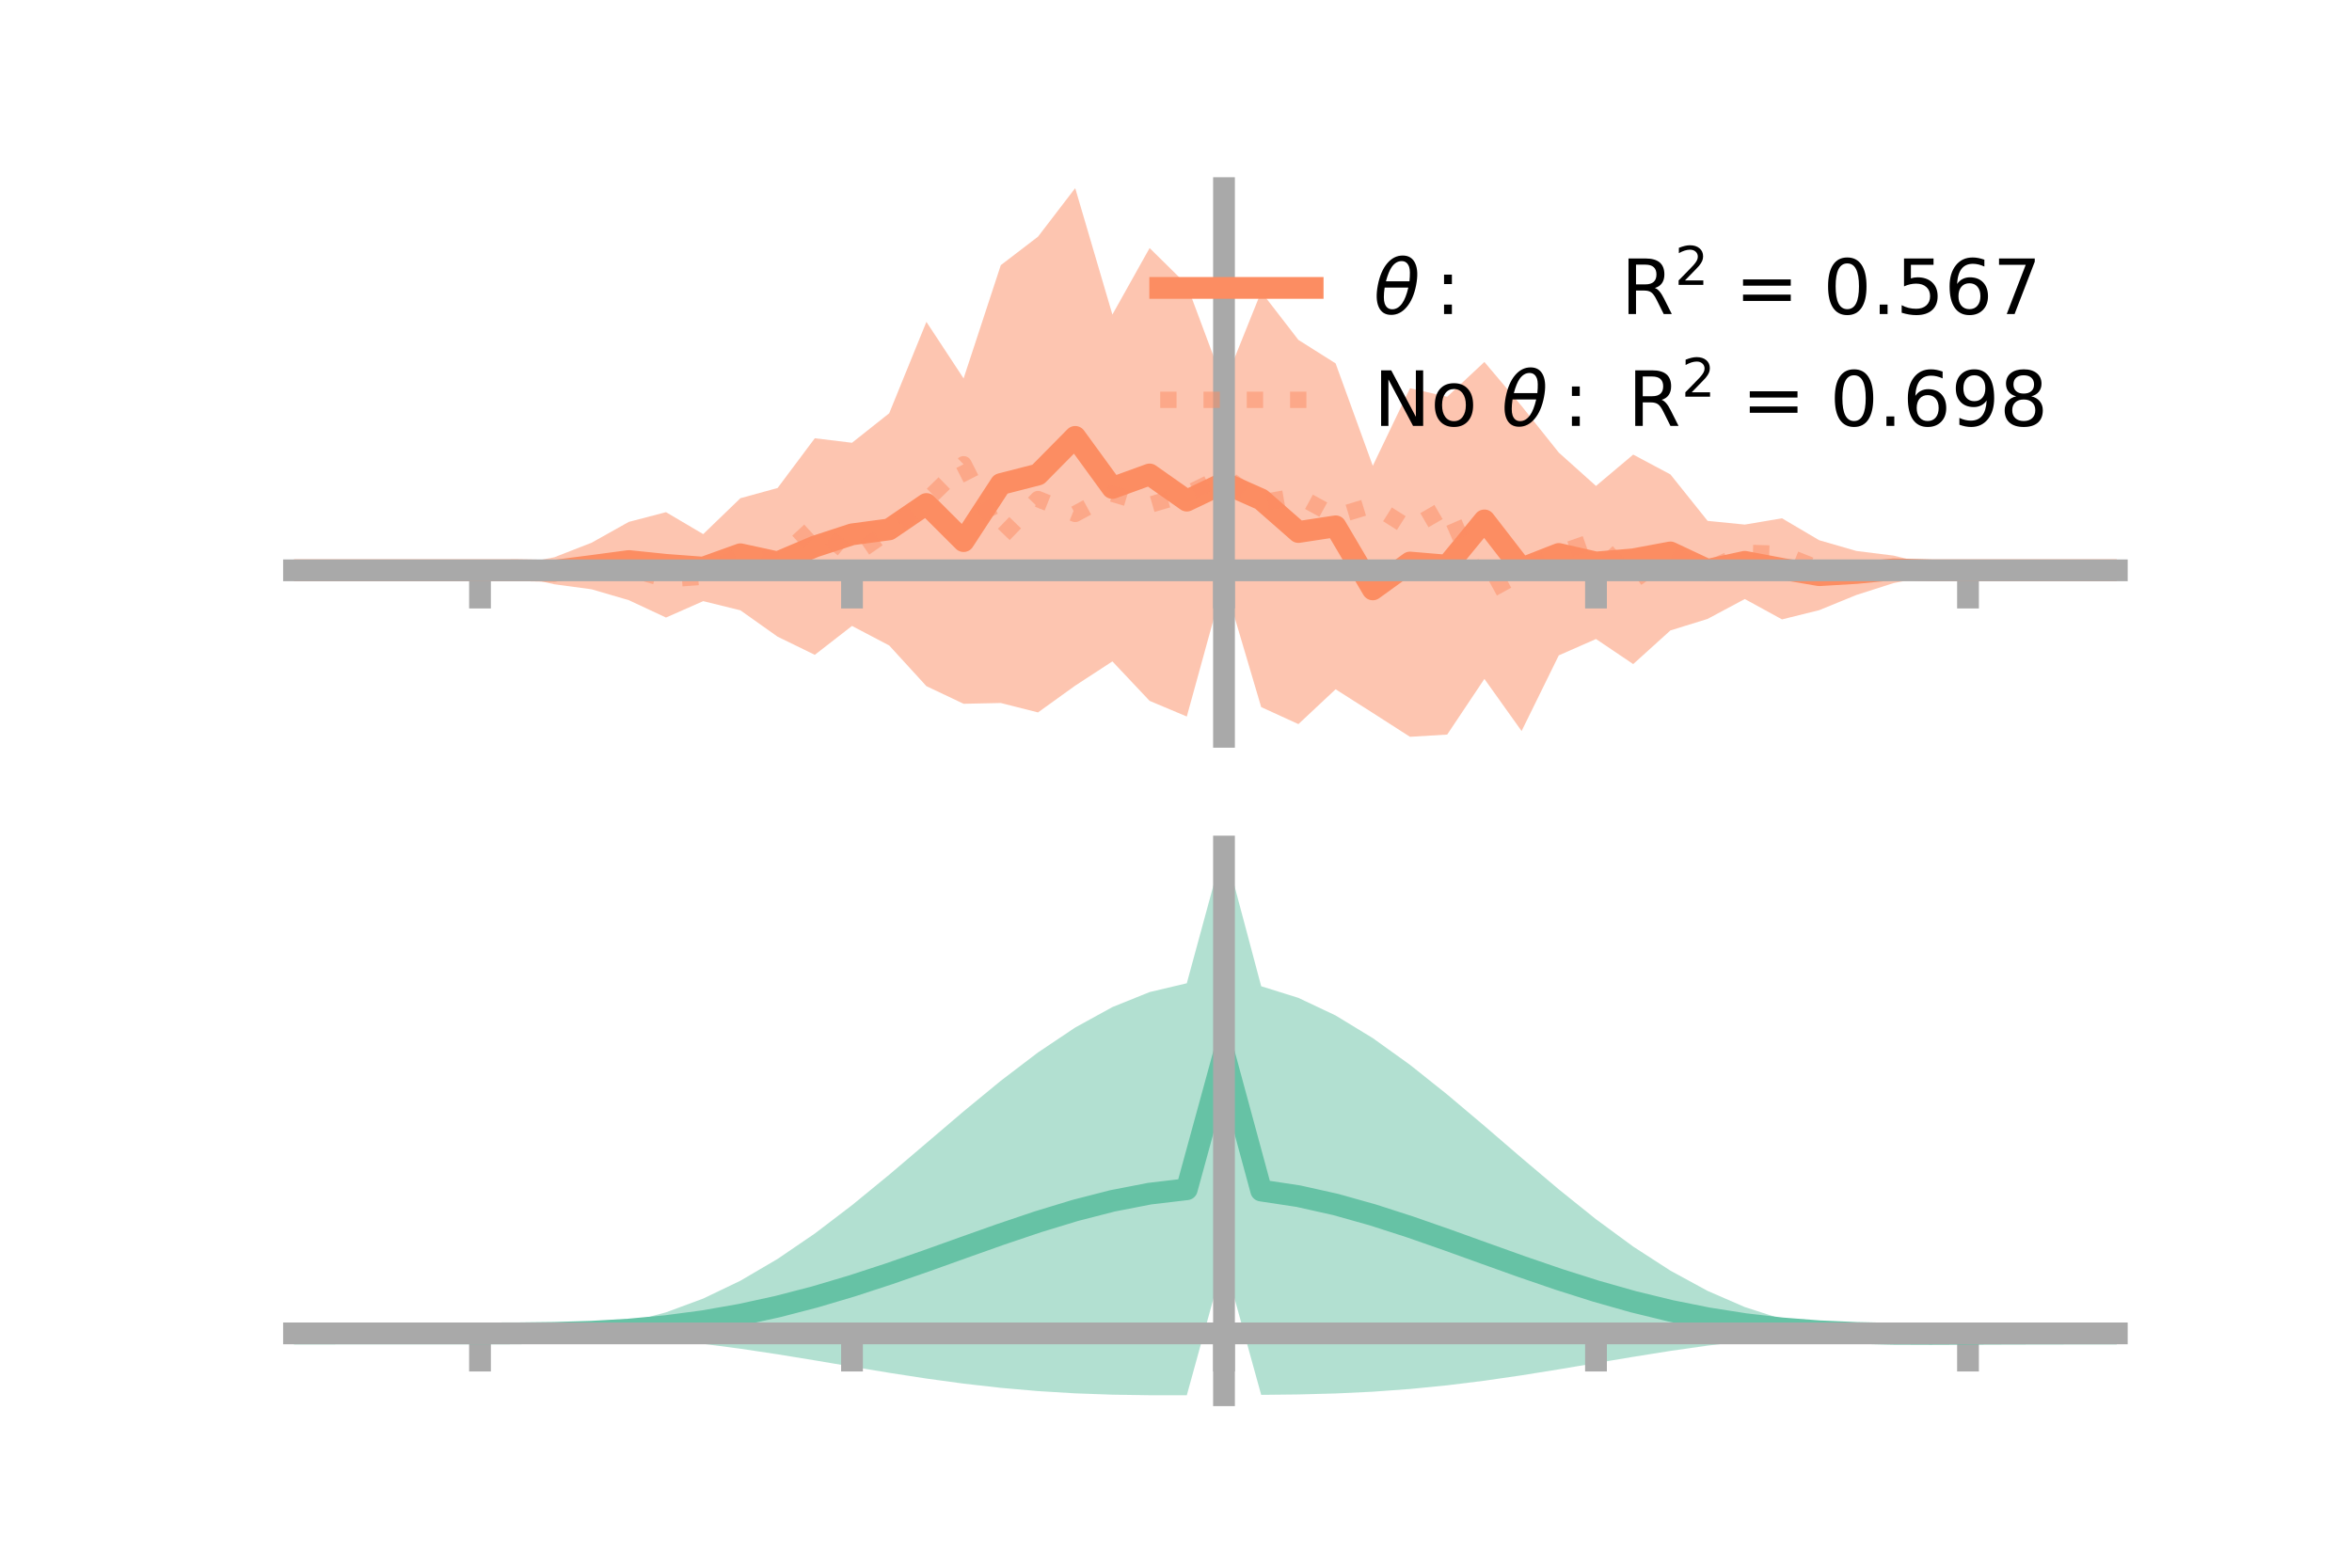
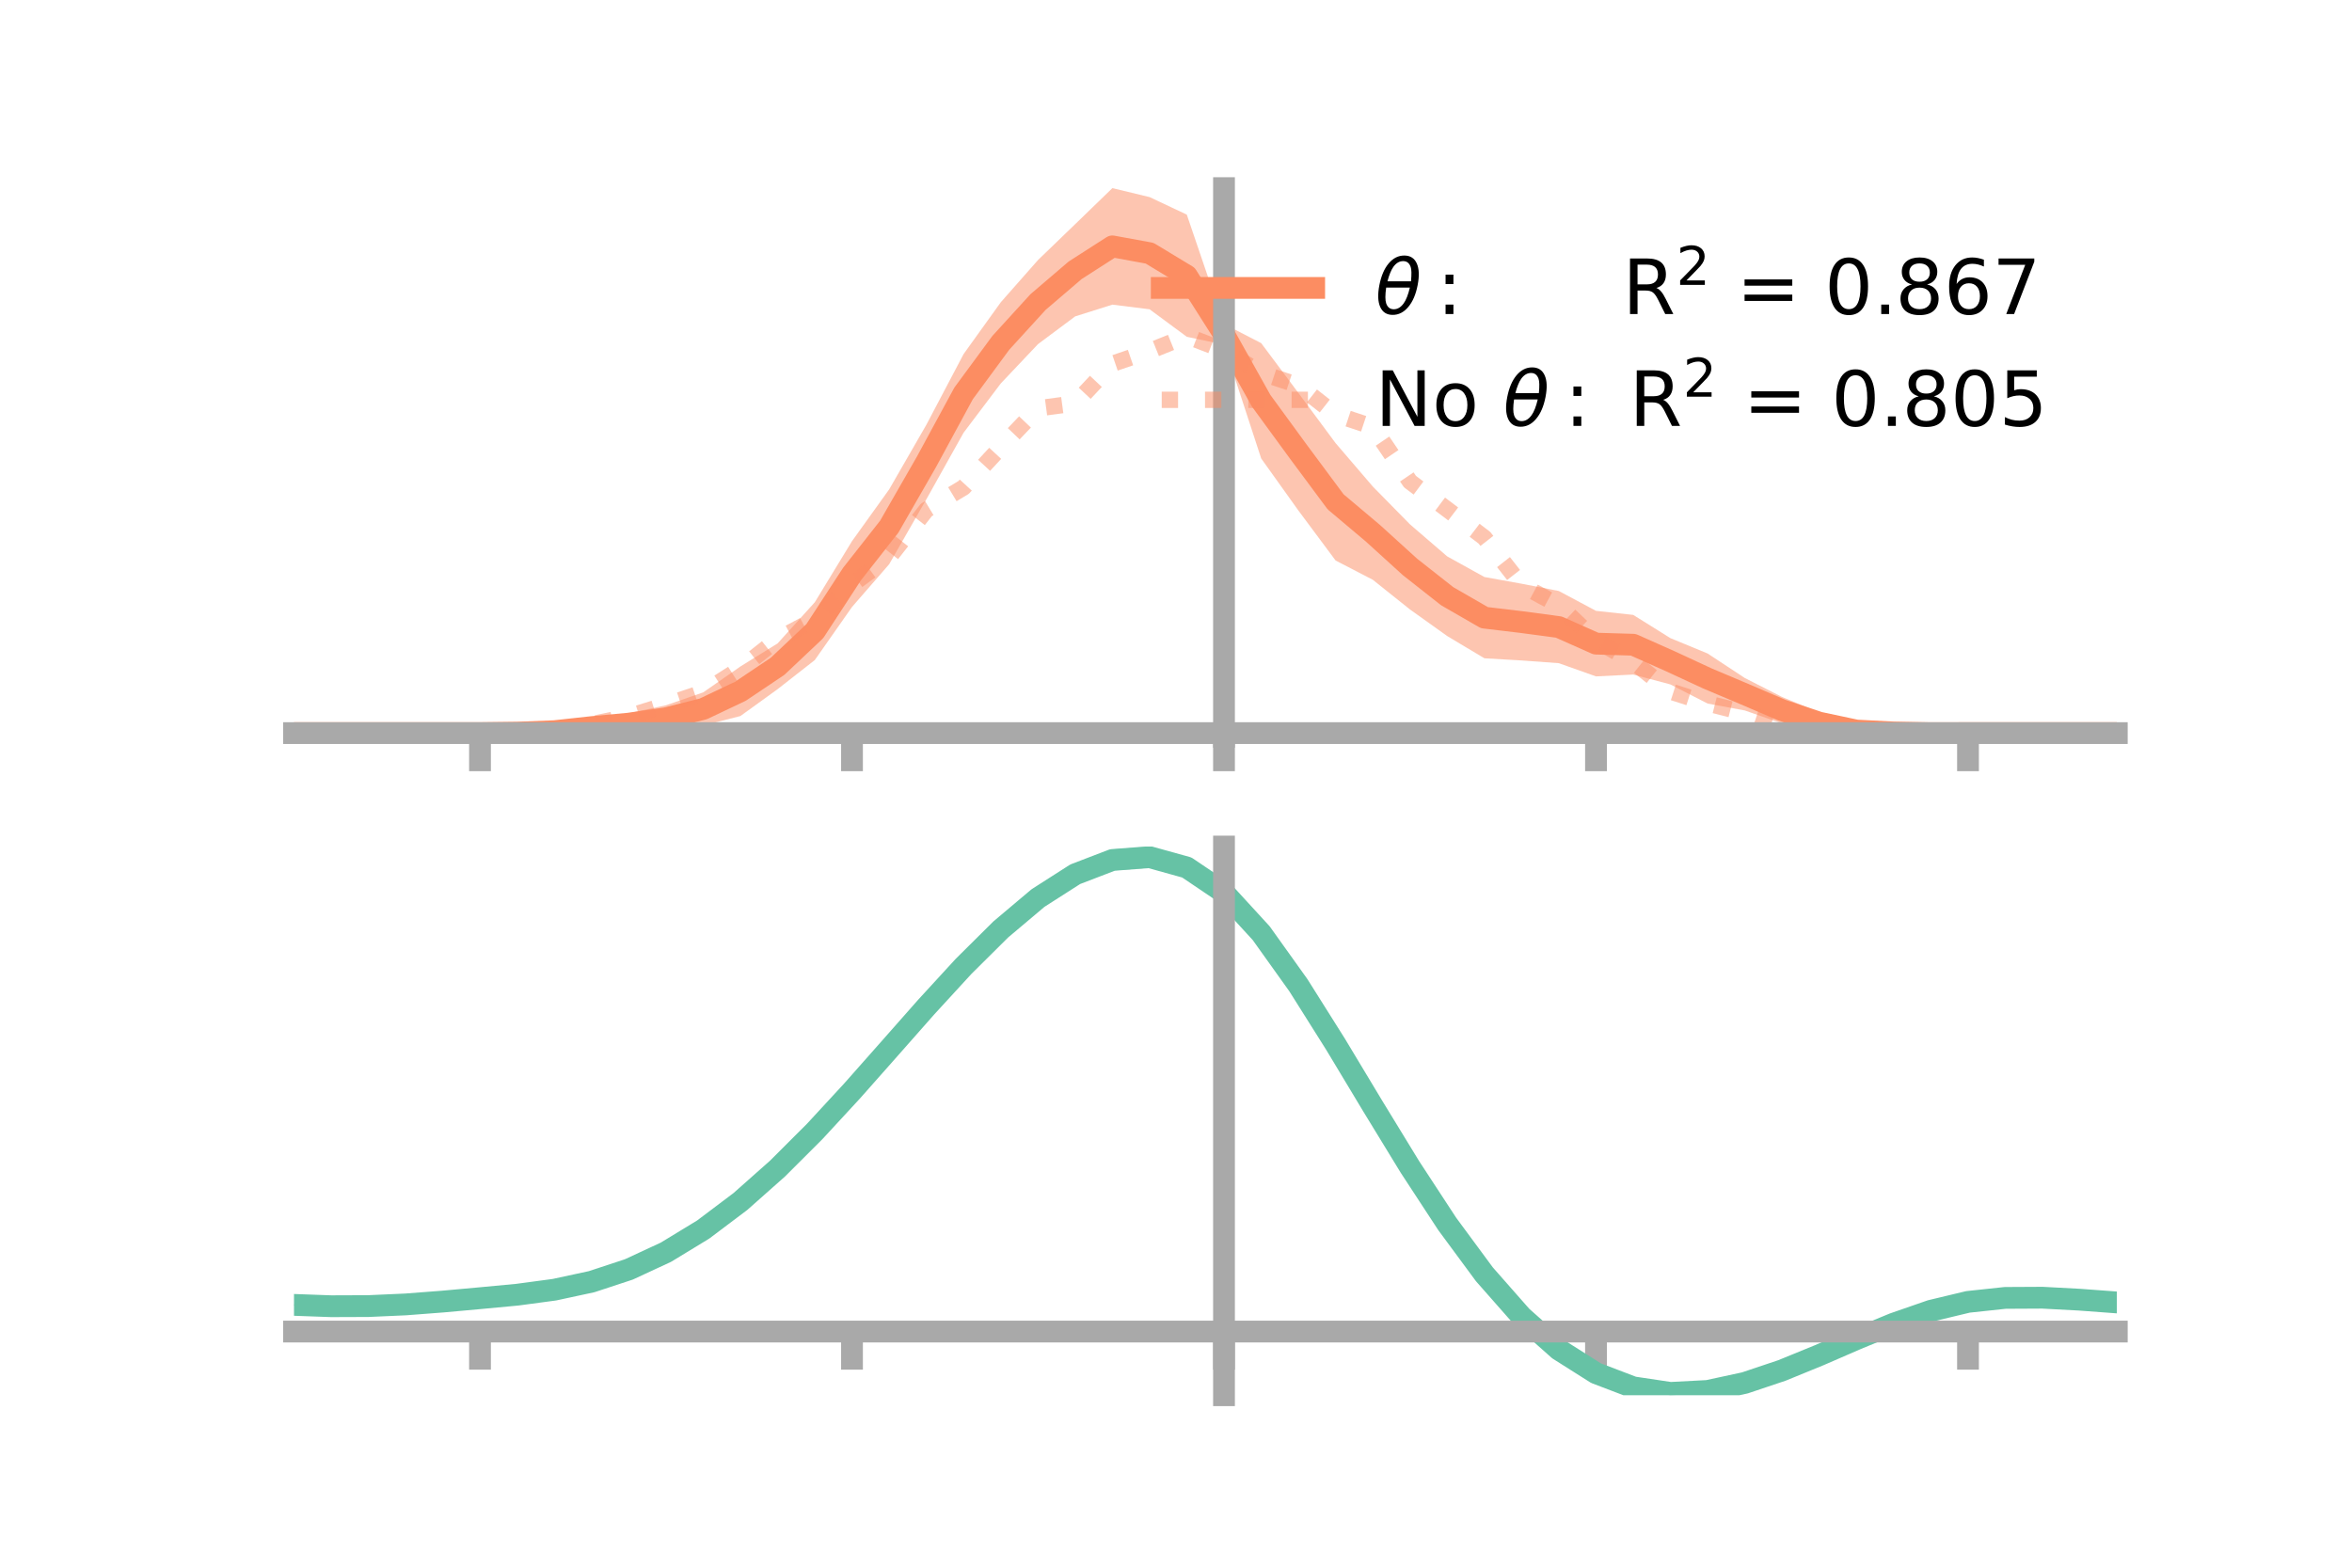
<svg xmlns="http://www.w3.org/2000/svg" xmlns:xlink="http://www.w3.org/1999/xlink" height="144pt" version="1.1" viewBox="0 0 216 144" width="216pt">
  <defs>
    <style type="text/css">*{stroke-linecap:butt;stroke-linejoin:round;}</style>
  </defs>
  <g id="figure_1">
    <g id="patch_1">
      <path d="M 0 144  L 216 144  L 216 0  L 0 0  z " style="fill:none;" />
    </g>
    <g id="axes_1">
      <g id="patch_2">
        <path d="M 27 67.68  L 194.4 67.68  L 194.4 17.28  L 27 17.28  z " style="fill:none;" />
      </g>
      <g id="PolyCollection_1">
-         <path clip-path="url(#p9294a58019)" d="M 27 52.387  L 27 52.387  L 30.416 52.387  L 33.833 52.387  L 37.249 52.387  L 40.665 52.387  L 44.082 52.387  L 47.498 51.864  L 50.914 51.185  L 54.331 49.851  L 57.747 47.938  L 61.163 47.045  L 64.58 49.062  L 67.996 45.763  L 71.412 44.824  L 74.829 40.256  L 78.245 40.67  L 81.661 37.962  L 85.078 29.565  L 88.494 34.76  L 91.91 24.356  L 95.327 21.739  L 98.743 17.28  L 102.159 28.894  L 105.576 22.784  L 108.992 26.151  L 112.408 35.299  L 115.824 26.797  L 119.241 31.223  L 122.657 33.378  L 126.073 42.788  L 129.49 35.661  L 132.906 36.445  L 136.322 33.246  L 139.739 37.294  L 143.155 41.572  L 146.571 44.636  L 149.988 41.757  L 153.404 43.575  L 156.82 47.844  L 160.237 48.185  L 163.653 47.608  L 167.069 49.622  L 170.486 50.609  L 173.902 51.035  L 177.318 51.864  L 180.735 52.387  L 184.151 52.387  L 187.567 52.387  L 190.984 52.387  L 194.4 52.387  L 194.4 52.387  L 194.4 52.387  L 190.984 52.387  L 187.567 52.387  L 184.151 52.387  L 180.735 52.387  L 177.318 52.9  L 173.902 53.559  L 170.486 54.651  L 167.069 56.047  L 163.653 56.894  L 160.237 55.024  L 156.82 56.85  L 153.404 57.909  L 149.988 61  L 146.571 58.697  L 143.155 60.198  L 139.739 67.149  L 136.322 62.36  L 132.906 67.473  L 129.49 67.68  L 126.073 65.487  L 122.657 63.314  L 119.241 66.513  L 115.824 64.95  L 112.408 53.41  L 108.992 65.817  L 105.576 64.377  L 102.159 60.752  L 98.743 62.98  L 95.327 65.44  L 91.91 64.574  L 88.494 64.645  L 85.078 63.026  L 81.661 59.29  L 78.245 57.495  L 74.829 60.15  L 71.412 58.482  L 67.996 56.06  L 64.58 55.218  L 61.163 56.725  L 57.747 55.129  L 54.331 54.13  L 50.914 53.67  L 47.498 52.898  L 44.082 52.387  L 40.665 52.387  L 37.249 52.387  L 33.833 52.387  L 30.416 52.387  L 27 52.387  z " style="fill:#fc8d62;fill-opacity:0.5;" />
+         <path clip-path="url(#p8566ef9c09)" d="M 27 67.339  L 27 67.339  L 30.416 67.339  L 33.833 67.339  L 37.249 67.339  L 40.665 67.339  L 44.082 67.338  L 47.498 67.183  L 50.914 66.886  L 54.331 66.213  L 57.747 65.519  L 61.163 64.782  L 64.58 63.598  L 67.996 61.22  L 71.412 59.101  L 74.829 55.319  L 78.245 49.708  L 81.661 44.948  L 85.078 39.01  L 88.494 32.522  L 91.91 27.763  L 95.327 23.885  L 98.743 20.588  L 102.159 17.28  L 105.576 18.105  L 108.992 19.714  L 112.408 29.758  L 115.824 31.52  L 119.241 36.095  L 122.657 40.703  L 126.073 44.689  L 129.49 48.167  L 132.906 51.107  L 136.322 53.001  L 139.739 53.618  L 143.155 54.285  L 146.571 56.11  L 149.988 56.481  L 153.404 58.616  L 156.82 60.026  L 160.237 62.278  L 163.653 64.019  L 167.069 65.437  L 170.486 66.528  L 173.902 67.003  L 177.318 67.234  L 180.735 67.338  L 184.151 67.339  L 187.567 67.339  L 190.984 67.339  L 194.4 67.339  L 194.4 67.339  L 194.4 67.339  L 190.984 67.339  L 187.567 67.339  L 184.151 67.339  L 180.735 67.339  L 177.318 67.458  L 173.902 67.556  L 170.486 67.68  L 167.069 67.317  L 163.653 66.452  L 160.237 65.26  L 156.82 64.626  L 153.404 62.869  L 149.988 61.961  L 146.571 62.13  L 143.155 60.916  L 139.739 60.666  L 136.322 60.467  L 132.906 58.424  L 129.49 55.984  L 126.073 53.255  L 122.657 51.485  L 119.241 46.894  L 115.824 42.114  L 112.408 31.661  L 108.992 30.935  L 105.576 28.41  L 102.159 27.983  L 98.743 29.06  L 95.327 31.609  L 91.91 35.22  L 88.494 39.745  L 85.078 45.856  L 81.661 51.823  L 78.245 55.755  L 74.829 60.628  L 71.412 63.303  L 67.996 65.773  L 64.58 66.639  L 61.163 67.177  L 57.747 67.421  L 54.331 67.366  L 50.914 67.439  L 47.498 67.408  L 44.082 67.339  L 40.665 67.339  L 37.249 67.339  L 33.833 67.339  L 30.416 67.339  L 27 67.339  z " style="fill:#fc8d62;fill-opacity:0.5;" />
      </g>
      <g id="matplotlib.axis_1">
        <g id="xtick_1">
          <g id="line2d_1">
            <defs>
-               <path d="M 0 0  L 0 3.5  " id="mb2f42f8eb9" style="stroke:#a9a9a9;stroke-width:2;" />
+               <path d="M 0 0  L 0 3.5  " id="m497a58e1ee" style="stroke:#a9a9a9;stroke-width:2;" />
            </defs>
            <g>
-               <use style="fill:#a9a9a9;stroke:#a9a9a9;stroke-width:2;" x="44.082" xlink:href="#mb2f42f8eb9" y="52.387" />
+               <use style="fill:#a9a9a9;stroke:#a9a9a9;stroke-width:2;" x="44.082" xlink:href="#m497a58e1ee" y="67.339" />
            </g>
          </g>
        </g>
        <g id="xtick_2">
          <g id="line2d_2">
            <g>
-               <use style="fill:#a9a9a9;stroke:#a9a9a9;stroke-width:2;" x="78.245" xlink:href="#mb2f42f8eb9" y="52.387" />
+               <use style="fill:#a9a9a9;stroke:#a9a9a9;stroke-width:2;" x="78.245" xlink:href="#m497a58e1ee" y="67.339" />
            </g>
          </g>
        </g>
        <g id="xtick_3">
          <g id="line2d_3">
            <g>
-               <use style="fill:#a9a9a9;stroke:#a9a9a9;stroke-width:2;" x="112.408" xlink:href="#mb2f42f8eb9" y="52.387" />
+               <use style="fill:#a9a9a9;stroke:#a9a9a9;stroke-width:2;" x="112.408" xlink:href="#m497a58e1ee" y="67.339" />
            </g>
          </g>
        </g>
        <g id="xtick_4">
          <g id="line2d_4">
            <g>
-               <use style="fill:#a9a9a9;stroke:#a9a9a9;stroke-width:2;" x="146.571" xlink:href="#mb2f42f8eb9" y="52.387" />
+               <use style="fill:#a9a9a9;stroke:#a9a9a9;stroke-width:2;" x="146.571" xlink:href="#m497a58e1ee" y="67.339" />
            </g>
          </g>
        </g>
        <g id="xtick_5">
          <g id="line2d_5">
            <g>
-               <use style="fill:#a9a9a9;stroke:#a9a9a9;stroke-width:2;" x="180.735" xlink:href="#mb2f42f8eb9" y="52.387" />
+               <use style="fill:#a9a9a9;stroke:#a9a9a9;stroke-width:2;" x="180.735" xlink:href="#m497a58e1ee" y="67.339" />
            </g>
          </g>
        </g>
      </g>
      <g id="matplotlib.axis_2" />
      <g id="line2d_6">
-         <path clip-path="url(#p9294a58019)" d="M 27 52.387  L 30.416 52.387  L 33.833 52.387  L 37.249 52.387  L 40.665 52.387  L 44.082 52.387  L 47.498 52.381  L 50.914 52.428  L 54.331 51.99  L 57.747 51.534  L 61.163 51.885  L 64.58 52.14  L 67.996 50.912  L 71.412 51.653  L 74.829 50.203  L 78.245 49.083  L 81.661 48.626  L 85.078 46.296  L 88.494 49.703  L 91.91 44.465  L 95.327 43.589  L 98.743 40.13  L 102.159 44.823  L 105.576 43.581  L 108.992 45.984  L 112.408 44.355  L 115.824 45.873  L 119.241 48.868  L 122.657 48.346  L 126.073 54.138  L 129.49 51.671  L 132.906 51.959  L 136.322 47.803  L 139.739 52.221  L 143.155 50.885  L 146.571 51.667  L 149.988 51.379  L 153.404 50.742  L 156.82 52.347  L 160.237 51.605  L 163.653 52.251  L 167.069 52.834  L 170.486 52.63  L 173.902 52.297  L 177.318 52.382  L 180.735 52.387  L 184.151 52.387  L 187.567 52.387  L 190.984 52.387  L 194.4 52.387  " style="fill:none;stroke:#fc8d62;stroke-linecap:square;stroke-width:2;" />
+         <path clip-path="url(#p8566ef9c09)" d="M 27 67.339  L 30.416 67.339  L 33.833 67.339  L 37.249 67.339  L 40.665 67.339  L 44.082 67.338  L 47.498 67.296  L 50.914 67.163  L 54.331 66.789  L 57.747 66.47  L 61.163 65.98  L 64.58 65.119  L 67.996 63.496  L 71.412 61.202  L 74.829 57.974  L 78.245 52.732  L 81.661 48.385  L 85.078 42.433  L 88.494 36.134  L 91.91 31.492  L 95.327 27.747  L 98.743 24.824  L 102.159 22.631  L 105.576 23.258  L 108.992 25.325  L 112.408 30.71  L 115.824 36.817  L 119.241 41.494  L 122.657 46.094  L 126.073 48.972  L 129.49 52.076  L 132.906 54.766  L 136.322 56.734  L 139.739 57.142  L 143.155 57.6  L 146.571 59.12  L 149.988 59.221  L 153.404 60.743  L 156.82 62.326  L 160.237 63.769  L 163.653 65.235  L 167.069 66.377  L 170.486 67.104  L 173.902 67.279  L 177.318 67.346  L 180.735 67.339  L 184.151 67.339  L 187.567 67.339  L 190.984 67.339  L 194.4 67.339  " style="fill:none;stroke:#fc8d62;stroke-linecap:square;stroke-width:2;" />
      </g>
      <g id="line2d_7">
-         <path clip-path="url(#p9294a58019)" d="M 27 52.387  L 30.416 52.387  L 33.833 52.387  L 37.249 52.387  L 40.665 52.387  L 44.082 52.387  L 47.498 52.416  L 50.914 52.482  L 54.331 52.374  L 57.747 52.226  L 61.163 53.216  L 64.58 52.972  L 67.996 50.917  L 71.412 51.463  L 74.829 48.311  L 78.245 51.118  L 81.661 48.762  L 85.078 45.975  L 88.494 42.644  L 91.91 49.374  L 95.327 45.842  L 98.743 47.205  L 102.159 45.352  L 105.576 46.376  L 108.992 45.377  L 112.408 43.699  L 115.824 46.162  L 119.241 45.564  L 122.657 47.427  L 126.073 46.393  L 129.49 48.552  L 132.906 46.571  L 136.322 54.473  L 139.739 52.611  L 143.155 50.812  L 146.571 49.613  L 149.988 53.323  L 153.404 50.97  L 156.82 52.302  L 160.237 50.769  L 163.653 50.879  L 167.069 52.247  L 170.486 52.275  L 173.902 52.272  L 177.318 52.354  L 180.735 52.387  L 184.151 52.387  L 187.567 52.387  L 190.984 52.387  L 194.4 52.387  " style="fill:none;stroke:#fc8d62;stroke-dasharray:1.5,2.475;stroke-dashoffset:0;stroke-opacity:0.5;stroke-width:1.5;" />
+         <path clip-path="url(#p8566ef9c09)" d="M 27 67.339  L 30.416 67.339  L 33.833 67.339  L 37.249 67.339  L 40.665 67.339  L 44.082 67.338  L 47.498 67.285  L 50.914 67.094  L 54.331 66.532  L 57.747 65.805  L 61.163 64.742  L 64.58 63.6  L 67.996 61.418  L 71.412 58.716  L 74.829 56.902  L 78.245 53.679  L 81.661 51.181  L 85.078 46.834  L 88.494 44.775  L 91.91 41.084  L 95.327 37.508  L 98.743 37.054  L 102.159 33.415  L 105.576 32.245  L 108.992 30.867  L 112.408 32.189  L 115.824 34.265  L 119.241 35.392  L 122.657 38.072  L 126.073 39.205  L 129.49 44.241  L 132.906 46.791  L 136.322 49.392  L 139.739 53.756  L 143.155 55.598  L 146.571 58.832  L 149.988 60.782  L 153.404 63.514  L 156.82 64.612  L 160.237 65.476  L 163.653 66.626  L 167.069 67.136  L 170.486 67.404  L 173.902 67.356  L 177.318 67.363  L 180.735 67.339  L 184.151 67.339  L 187.567 67.339  L 190.984 67.339  L 194.4 67.339  " style="fill:none;stroke:#fc8d62;stroke-dasharray:1.5,2.475;stroke-dashoffset:0;stroke-opacity:0.5;stroke-width:1.5;" />
      </g>
      <g id="patch_3">
        <path d="M 112.408 67.68  L 112.408 17.28  " style="fill:none;stroke:#a9a9a9;stroke-linecap:square;stroke-linejoin:miter;stroke-width:2;" />
      </g>
      <g id="patch_4">
        <path d="M 194.4 67.68  L 194.4 17.28  " style="fill:none;" />
      </g>
      <g id="patch_5">
-         <path d="M 27 52.387  L 194.4 52.387  " style="fill:none;stroke:#a9a9a9;stroke-linecap:square;stroke-linejoin:miter;stroke-width:2;" />
+         <path d="M 27 67.339  L 194.4 67.339  " style="fill:none;stroke:#a9a9a9;stroke-linecap:square;stroke-linejoin:miter;stroke-width:2;" />
      </g>
      <g id="patch_6">
        <path d="M 27 17.28  L 194.4 17.28  " style="fill:none;" />
      </g>
      <g id="legend_1">
        <g id="line2d_8">
-           <path d="M 106.55 26.449  L 120.55 26.449  " style="fill:none;stroke:#fc8d62;stroke-linecap:square;stroke-width:2;" />
+           <path d="M 106.69 26.449  L 120.69 26.449  " style="fill:none;stroke:#fc8d62;stroke-linecap:square;stroke-width:2;" />
        </g>
        <g id="line2d_9" />
        <g id="text_1">
-           <g transform="translate(126.15 28.89891)scale(0.07 -0.07)">
+           <g transform="translate(126.29 28.89891)scale(0.07 -0.07)">
            <defs>
              <path d="M 45.516 34.672  L 14.453 34.672  Q 12.359 20.062 14.5 13.875  Q 17.188 6.25 24.469 6.25  Q 31.781 6.25 37.359 13.922  Q 42.234 20.656 45.516 34.672  z M 47.016 42.969  Q 48.344 56.844 46.625 61.719  Q 43.953 69.438 36.766 69.438  Q 29.297 69.438 23.828 61.812  Q 19.531 55.672 16.156 42.969  z M 38.188 76.766  Q 49.906 76.766 54.594 66.406  Q 59.281 56.109 55.719 37.844  Q 52.203 19.625 43.453 9.281  Q 34.766 -1.125 23.047 -1.125  Q 11.281 -1.125 6.641 9.281  Q 2 19.625 5.516 37.844  Q 9.078 56.109 17.719 66.406  Q 26.422 76.766 38.188 76.766  z " id="DejaVuSans-Oblique-952" />
              <path d="M 11.719 12.406  L 22.016 12.406  L 22.016 0  L 11.719 0  z M 11.719 51.703  L 22.016 51.703  L 22.016 39.312  L 11.719 39.312  z " id="DejaVuSans-58" />
              <path id="DejaVuSans-32" />
              <path d="M 44.391 34.188  Q 47.562 33.109 50.562 29.594  Q 53.562 26.078 56.594 19.922  L 66.609 0  L 56 0  L 46.688 18.703  Q 43.062 26.031 39.672 28.422  Q 36.281 30.812 30.422 30.812  L 19.672 30.812  L 19.672 0  L 9.812 0  L 9.812 72.906  L 32.078 72.906  Q 44.578 72.906 50.734 67.672  Q 56.891 62.453 56.891 51.906  Q 56.891 45.016 53.688 40.469  Q 50.484 35.938 44.391 34.188  z M 19.672 64.797  L 19.672 38.922  L 32.078 38.922  Q 39.203 38.922 42.844 42.219  Q 46.484 45.516 46.484 51.906  Q 46.484 58.297 42.844 61.547  Q 39.203 64.797 32.078 64.797  z " id="DejaVuSans-82" />
              <path d="M 19.188 8.297  L 53.609 8.297  L 53.609 0  L 7.328 0  L 7.328 8.297  Q 12.938 14.109 22.625 23.891  Q 32.328 33.688 34.812 36.531  Q 39.547 41.844 41.422 45.531  Q 43.312 49.219 43.312 52.781  Q 43.312 58.594 39.234 62.25  Q 35.156 65.922 28.609 65.922  Q 23.969 65.922 18.812 64.312  Q 13.672 62.703 7.812 59.422  L 7.812 69.391  Q 13.766 71.781 18.938 73  Q 24.125 74.219 28.422 74.219  Q 39.75 74.219 46.484 68.547  Q 53.219 62.891 53.219 53.422  Q 53.219 48.922 51.531 44.891  Q 49.859 40.875 45.406 35.406  Q 44.188 33.984 37.641 27.219  Q 31.109 20.453 19.188 8.297  z " id="DejaVuSans-50" />
              <path d="M 10.594 45.406  L 73.188 45.406  L 73.188 37.203  L 10.594 37.203  z M 10.594 25.484  L 73.188 25.484  L 73.188 17.188  L 10.594 17.188  z " id="DejaVuSans-61" />
              <path d="M 31.781 66.406  Q 24.172 66.406 20.328 58.906  Q 16.5 51.422 16.5 36.375  Q 16.5 21.391 20.328 13.891  Q 24.172 6.391 31.781 6.391  Q 39.453 6.391 43.281 13.891  Q 47.125 21.391 47.125 36.375  Q 47.125 51.422 43.281 58.906  Q 39.453 66.406 31.781 66.406  z M 31.781 74.219  Q 44.047 74.219 50.516 64.516  Q 56.984 54.828 56.984 36.375  Q 56.984 17.969 50.516 8.266  Q 44.047 -1.422 31.781 -1.422  Q 19.531 -1.422 13.062 8.266  Q 6.594 17.969 6.594 36.375  Q 6.594 54.828 13.062 64.516  Q 19.531 74.219 31.781 74.219  z " id="DejaVuSans-48" />
              <path d="M 10.688 12.406  L 21 12.406  L 21 0  L 10.688 0  z " id="DejaVuSans-46" />
-               <path d="M 10.797 72.906  L 49.516 72.906  L 49.516 64.594  L 19.828 64.594  L 19.828 46.734  Q 21.969 47.469 24.109 47.828  Q 26.266 48.188 28.422 48.188  Q 40.625 48.188 47.75 41.5  Q 54.891 34.812 54.891 23.391  Q 54.891 11.625 47.562 5.094  Q 40.234 -1.422 26.906 -1.422  Q 22.312 -1.422 17.547 -0.641  Q 12.797 0.141 7.719 1.703  L 7.719 11.625  Q 12.109 9.234 16.797 8.062  Q 21.484 6.891 26.703 6.891  Q 35.156 6.891 40.078 11.328  Q 45.016 15.766 45.016 23.391  Q 45.016 31 40.078 35.438  Q 35.156 39.891 26.703 39.891  Q 22.75 39.891 18.812 39.016  Q 14.891 38.141 10.797 36.281  z " id="DejaVuSans-53" />
+               <path d="M 31.781 34.625  Q 24.75 34.625 20.719 30.859  Q 16.703 27.094 16.703 20.516  Q 16.703 13.922 20.719 10.156  Q 24.75 6.391 31.781 6.391  Q 38.812 6.391 42.859 10.172  Q 46.922 13.969 46.922 20.516  Q 46.922 27.094 42.891 30.859  Q 38.875 34.625 31.781 34.625  z M 21.922 38.812  Q 15.578 40.375 12.031 44.719  Q 8.5 49.078 8.5 55.328  Q 8.5 64.062 14.719 69.141  Q 20.953 74.219 31.781 74.219  Q 42.672 74.219 48.875 69.141  Q 55.078 64.062 55.078 55.328  Q 55.078 49.078 51.531 44.719  Q 48 40.375 41.703 38.812  Q 48.828 37.156 52.797 32.312  Q 56.781 27.484 56.781 20.516  Q 56.781 9.906 50.312 4.234  Q 43.844 -1.422 31.781 -1.422  Q 19.734 -1.422 13.25 4.234  Q 6.781 9.906 6.781 20.516  Q 6.781 27.484 10.781 32.312  Q 14.797 37.156 21.922 38.812  z M 18.312 54.391  Q 18.312 48.734 21.844 45.562  Q 25.391 42.391 31.781 42.391  Q 38.141 42.391 41.719 45.562  Q 45.312 48.734 45.312 54.391  Q 45.312 60.062 41.719 63.234  Q 38.141 66.406 31.781 66.406  Q 25.391 66.406 21.844 63.234  Q 18.312 60.062 18.312 54.391  z " id="DejaVuSans-56" />
              <path d="M 33.016 40.375  Q 26.375 40.375 22.484 35.828  Q 18.609 31.297 18.609 23.391  Q 18.609 15.531 22.484 10.953  Q 26.375 6.391 33.016 6.391  Q 39.656 6.391 43.531 10.953  Q 47.406 15.531 47.406 23.391  Q 47.406 31.297 43.531 35.828  Q 39.656 40.375 33.016 40.375  z M 52.594 71.297  L 52.594 62.312  Q 48.875 64.062 45.094 64.984  Q 41.312 65.922 37.594 65.922  Q 27.828 65.922 22.672 59.328  Q 17.531 52.734 16.797 39.406  Q 19.672 43.656 24.016 45.922  Q 28.375 48.188 33.594 48.188  Q 44.578 48.188 50.953 41.516  Q 57.328 34.859 57.328 23.391  Q 57.328 12.156 50.688 5.359  Q 44.047 -1.422 33.016 -1.422  Q 20.359 -1.422 13.672 8.266  Q 6.984 17.969 6.984 36.375  Q 6.984 53.656 15.188 63.938  Q 23.391 74.219 37.203 74.219  Q 40.922 74.219 44.703 73.484  Q 48.484 72.75 52.594 71.297  z " id="DejaVuSans-54" />
              <path d="M 8.203 72.906  L 55.078 72.906  L 55.078 68.703  L 28.609 0  L 18.312 0  L 43.219 64.594  L 8.203 64.594  z " id="DejaVuSans-55" />
            </defs>
            <use transform="translate(0 0.765625)" xlink:href="#DejaVuSans-Oblique-952" />
            <use transform="translate(80.66406 0.765625)" xlink:href="#DejaVuSans-58" />
            <use transform="translate(133.8379 0.765625)" xlink:href="#DejaVuSans-32" />
            <use transform="translate(165.625 0.765625)" xlink:href="#DejaVuSans-32" />
            <use transform="translate(197.4121 0.765625)" xlink:href="#DejaVuSans-32" />
            <use transform="translate(229.1992 0.765625)" xlink:href="#DejaVuSans-32" />
            <use transform="translate(260.9863 0.765625)" xlink:href="#DejaVuSans-32" />
            <use transform="translate(292.7734 0.765625)" xlink:href="#DejaVuSans-32" />
            <use transform="translate(324.5605 0.765625)" xlink:href="#DejaVuSans-82" />
            <use transform="translate(395 39.04688)scale(0.7)" xlink:href="#DejaVuSans-50" />
            <use transform="translate(442.2705 0.765625)" xlink:href="#DejaVuSans-32" />
            <use transform="translate(474.0576 0.765625)" xlink:href="#DejaVuSans-61" />
            <use transform="translate(557.8467 0.765625)" xlink:href="#DejaVuSans-32" />
            <use transform="translate(589.6338 0.765625)" xlink:href="#DejaVuSans-48" />
            <use transform="translate(653.2568 0.765625)" xlink:href="#DejaVuSans-46" />
-             <use transform="translate(685.0439 0.765625)" xlink:href="#DejaVuSans-53" />
-             <use transform="translate(748.667 0.765625)" xlink:href="#DejaVuSans-54" />
-             <use transform="translate(812.29 0.765625)" xlink:href="#DejaVuSans-55" />
+             <use transform="translate(682.4189 0.765625)" xlink:href="#DejaVuSans-56" />
+             <use transform="translate(746.042 0.765625)" xlink:href="#DejaVuSans-54" />
+             <use transform="translate(809.665 0.765625)" xlink:href="#DejaVuSans-55" />
          </g>
        </g>
        <g id="line2d_10">
-           <path d="M 106.55 36.724  L 120.55 36.724  " style="fill:none;stroke:#fc8d62;stroke-dasharray:1.5,2.475;stroke-dashoffset:0;stroke-opacity:0.5;stroke-width:1.5;" />
+           <path d="M 106.69 36.724  L 120.69 36.724  " style="fill:none;stroke:#fc8d62;stroke-dasharray:1.5,2.475;stroke-dashoffset:0;stroke-opacity:0.5;stroke-width:1.5;" />
        </g>
        <g id="line2d_11" />
        <g id="text_2">
-           <g transform="translate(126.15 39.17359)scale(0.07 -0.07)">
+           <g transform="translate(126.29 39.17359)scale(0.07 -0.07)">
            <defs>
              <path d="M 9.812 72.906  L 23.094 72.906  L 55.422 11.922  L 55.422 72.906  L 64.984 72.906  L 64.984 0  L 51.703 0  L 19.391 60.984  L 19.391 0  L 9.812 0  z " id="DejaVuSans-78" />
              <path d="M 30.609 48.391  Q 23.391 48.391 19.188 42.75  Q 14.984 37.109 14.984 27.297  Q 14.984 17.484 19.156 11.844  Q 23.344 6.203 30.609 6.203  Q 37.797 6.203 41.984 11.859  Q 46.188 17.531 46.188 27.297  Q 46.188 37.016 41.984 42.703  Q 37.797 48.391 30.609 48.391  z M 30.609 56  Q 42.328 56 49.016 48.375  Q 55.719 40.766 55.719 27.297  Q 55.719 13.875 49.016 6.219  Q 42.328 -1.422 30.609 -1.422  Q 18.844 -1.422 12.172 6.219  Q 5.516 13.875 5.516 27.297  Q 5.516 40.766 12.172 48.375  Q 18.844 56 30.609 56  z " id="DejaVuSans-111" />
-               <path d="M 10.984 1.516  L 10.984 10.5  Q 14.703 8.734 18.5 7.812  Q 22.312 6.891 25.984 6.891  Q 35.75 6.891 40.891 13.453  Q 46.047 20.016 46.781 33.406  Q 43.953 29.203 39.594 26.953  Q 35.25 24.703 29.984 24.703  Q 19.047 24.703 12.672 31.312  Q 6.297 37.938 6.297 49.422  Q 6.297 60.641 12.938 67.422  Q 19.578 74.219 30.609 74.219  Q 43.266 74.219 49.922 64.516  Q 56.594 54.828 56.594 36.375  Q 56.594 19.141 48.406 8.859  Q 40.234 -1.422 26.422 -1.422  Q 22.703 -1.422 18.891 -0.688  Q 15.094 0.047 10.984 1.516  z M 30.609 32.422  Q 37.25 32.422 41.125 36.953  Q 45.016 41.5 45.016 49.422  Q 45.016 57.281 41.125 61.844  Q 37.25 66.406 30.609 66.406  Q 23.969 66.406 20.094 61.844  Q 16.219 57.281 16.219 49.422  Q 16.219 41.5 20.094 36.953  Q 23.969 32.422 30.609 32.422  z " id="DejaVuSans-57" />
-               <path d="M 31.781 34.625  Q 24.75 34.625 20.719 30.859  Q 16.703 27.094 16.703 20.516  Q 16.703 13.922 20.719 10.156  Q 24.75 6.391 31.781 6.391  Q 38.812 6.391 42.859 10.172  Q 46.922 13.969 46.922 20.516  Q 46.922 27.094 42.891 30.859  Q 38.875 34.625 31.781 34.625  z M 21.922 38.812  Q 15.578 40.375 12.031 44.719  Q 8.5 49.078 8.5 55.328  Q 8.5 64.062 14.719 69.141  Q 20.953 74.219 31.781 74.219  Q 42.672 74.219 48.875 69.141  Q 55.078 64.062 55.078 55.328  Q 55.078 49.078 51.531 44.719  Q 48 40.375 41.703 38.812  Q 48.828 37.156 52.797 32.312  Q 56.781 27.484 56.781 20.516  Q 56.781 9.906 50.312 4.234  Q 43.844 -1.422 31.781 -1.422  Q 19.734 -1.422 13.25 4.234  Q 6.781 9.906 6.781 20.516  Q 6.781 27.484 10.781 32.312  Q 14.797 37.156 21.922 38.812  z M 18.312 54.391  Q 18.312 48.734 21.844 45.562  Q 25.391 42.391 31.781 42.391  Q 38.141 42.391 41.719 45.562  Q 45.312 48.734 45.312 54.391  Q 45.312 60.062 41.719 63.234  Q 38.141 66.406 31.781 66.406  Q 25.391 66.406 21.844 63.234  Q 18.312 60.062 18.312 54.391  z " id="DejaVuSans-56" />
+               <path d="M 10.797 72.906  L 49.516 72.906  L 49.516 64.594  L 19.828 64.594  L 19.828 46.734  Q 21.969 47.469 24.109 47.828  Q 26.266 48.188 28.422 48.188  Q 40.625 48.188 47.75 41.5  Q 54.891 34.812 54.891 23.391  Q 54.891 11.625 47.562 5.094  Q 40.234 -1.422 26.906 -1.422  Q 22.312 -1.422 17.547 -0.641  Q 12.797 0.141 7.719 1.703  L 7.719 11.625  Q 12.109 9.234 16.797 8.062  Q 21.484 6.891 26.703 6.891  Q 35.156 6.891 40.078 11.328  Q 45.016 15.766 45.016 23.391  Q 45.016 31 40.078 35.438  Q 35.156 39.891 26.703 39.891  Q 22.75 39.891 18.812 39.016  Q 14.891 38.141 10.797 36.281  z " id="DejaVuSans-53" />
            </defs>
            <use transform="translate(0 0.765625)" xlink:href="#DejaVuSans-78" />
            <use transform="translate(74.80469 0.765625)" xlink:href="#DejaVuSans-111" />
            <use transform="translate(135.9863 0.765625)" xlink:href="#DejaVuSans-32" />
            <use transform="translate(167.7734 0.765625)" xlink:href="#DejaVuSans-Oblique-952" />
            <use transform="translate(248.4375 0.765625)" xlink:href="#DejaVuSans-58" />
            <use transform="translate(301.6113 0.765625)" xlink:href="#DejaVuSans-32" />
            <use transform="translate(333.3984 0.765625)" xlink:href="#DejaVuSans-82" />
            <use transform="translate(403.8379 39.04688)scale(0.7)" xlink:href="#DejaVuSans-50" />
            <use transform="translate(451.1084 0.765625)" xlink:href="#DejaVuSans-32" />
            <use transform="translate(482.8955 0.765625)" xlink:href="#DejaVuSans-61" />
            <use transform="translate(566.6846 0.765625)" xlink:href="#DejaVuSans-32" />
            <use transform="translate(598.4717 0.765625)" xlink:href="#DejaVuSans-48" />
            <use transform="translate(662.0947 0.765625)" xlink:href="#DejaVuSans-46" />
-             <use transform="translate(693.8818 0.765625)" xlink:href="#DejaVuSans-54" />
-             <use transform="translate(757.5049 0.765625)" xlink:href="#DejaVuSans-57" />
-             <use transform="translate(821.1279 0.765625)" xlink:href="#DejaVuSans-56" />
+             <use transform="translate(691.2568 0.765625)" xlink:href="#DejaVuSans-56" />
+             <use transform="translate(754.8799 0.765625)" xlink:href="#DejaVuSans-48" />
+             <use transform="translate(818.5029 0.765625)" xlink:href="#DejaVuSans-53" />
          </g>
        </g>
      </g>
    </g>
    <g id="axes_2">
      <g id="patch_7">
        <path d="M 27 128.16  L 194.4 128.16  L 194.4 77.76  L 27 77.76  z " style="fill:none;" />
      </g>
      <g id="PolyCollection_2">
-         <path clip-path="url(#p87bc663301)" d="M 27 122.482  L 27 122.478  L 30.416 122.479  L 33.833 122.479  L 37.249 122.479  L 40.665 122.479  L 44.082 122.479  L 47.498 122.461  L 50.914 122.341  L 54.331 122.029  L 57.747 121.45  L 61.163 120.546  L 64.58 119.28  L 67.996 117.641  L 71.412 115.638  L 74.829 113.307  L 78.245 110.703  L 81.661 107.903  L 85.078 104.997  L 88.494 102.085  L 91.91 99.275  L 95.327 96.672  L 98.743 94.384  L 102.159 92.506  L 105.576 91.127  L 108.992 90.318  L 112.408 77.76  L 115.824 90.591  L 119.241 91.66  L 122.657 93.276  L 126.073 95.357  L 129.49 97.81  L 132.906 100.534  L 136.322 103.419  L 139.739 106.36  L 143.155 109.25  L 146.571 111.994  L 149.988 114.505  L 153.404 116.715  L 156.82 118.575  L 160.237 120.06  L 163.653 121.167  L 167.069 121.918  L 170.486 122.336  L 173.902 122.411  L 177.318 122.415  L 180.735 122.434  L 184.151 122.451  L 187.567 122.463  L 190.984 122.47  L 194.4 122.475  L 194.4 122.487  L 194.4 122.487  L 190.984 122.497  L 187.567 122.513  L 184.151 122.541  L 180.735 122.583  L 177.318 122.628  L 173.902 122.607  L 170.486 122.544  L 167.069 122.653  L 163.653 122.874  L 160.237 123.193  L 156.82 123.602  L 153.404 124.088  L 149.988 124.632  L 146.571 125.206  L 143.155 125.782  L 139.739 126.33  L 136.322 126.825  L 132.906 127.248  L 129.49 127.586  L 126.073 127.835  L 122.657 127.997  L 119.241 128.087  L 115.824 128.125  L 112.408 115.77  L 108.992 128.16  L 105.576 128.159  L 102.159 128.108  L 98.743 127.986  L 95.327 127.779  L 91.91 127.48  L 88.494 127.093  L 85.078 126.627  L 81.661 126.099  L 78.245 125.533  L 74.829 124.957  L 71.412 124.399  L 67.996 123.886  L 64.58 123.44  L 61.163 123.078  L 57.747 122.807  L 54.331 122.627  L 50.914 122.526  L 47.498 122.486  L 44.082 122.479  L 40.665 122.479  L 37.249 122.479  L 33.833 122.48  L 30.416 122.48  L 27 122.482  z " style="fill:#66c2a5;fill-opacity:0.5;" />
+         <path clip-path="url(#p2473c2d0ef)" d="M 27 119.906  L 27 119.813  L 30.416 119.945  L 33.833 119.932  L 37.249 119.77  L 40.665 119.496  L 44.082 119.174  L 47.498 118.843  L 50.914 118.376  L 54.331 117.628  L 57.747 116.487  L 61.163 114.875  L 64.58 112.753  L 67.996 110.122  L 71.412 107.021  L 74.829 103.523  L 78.245 99.732  L 81.661 95.778  L 85.078 91.813  L 88.494 88.006  L 91.91 84.537  L 95.327 81.593  L 98.743 79.362  L 102.159 78.026  L 105.576 77.76  L 108.992 78.728  L 112.408 81.073  L 115.824 84.856  L 119.241 89.712  L 122.657 95.222  L 126.073 100.992  L 129.49 106.676  L 132.906 111.985  L 136.322 116.691  L 139.739 120.634  L 143.155 123.715  L 146.571 125.899  L 149.988 127.213  L 153.404 127.729  L 156.82 127.558  L 160.237 126.832  L 163.653 125.704  L 167.069 124.331  L 170.486 122.873  L 173.902 121.483  L 177.318 120.31  L 180.735 119.497  L 184.151 119.134  L 187.567 119.121  L 190.984 119.312  L 194.4 119.577  L 194.4 119.695  L 194.4 119.695  L 190.984 119.453  L 187.567 119.281  L 184.151 119.304  L 180.735 119.672  L 177.318 120.495  L 173.902 121.695  L 170.486 123.128  L 167.069 124.637  L 163.653 126.058  L 160.237 127.224  L 156.82 127.974  L 153.404 128.16  L 149.988 127.654  L 146.571 126.361  L 143.155 124.224  L 139.739 121.229  L 136.322 117.411  L 132.906 112.858  L 129.49 107.723  L 126.073 102.221  L 122.657 96.631  L 119.241 91.289  L 115.824 86.578  L 112.408 82.908  L 108.992 80.639  L 105.576 79.705  L 102.159 79.962  L 98.743 81.247  L 95.327 83.388  L 91.91 86.207  L 88.494 89.523  L 85.078 93.157  L 81.661 96.937  L 78.245 100.704  L 74.829 104.314  L 71.412 107.647  L 67.996 110.606  L 64.58 113.123  L 61.163 115.163  L 57.747 116.723  L 54.331 117.832  L 50.914 118.559  L 47.498 119.007  L 44.082 119.318  L 40.665 119.616  L 37.249 119.865  L 33.833 120.009  L 30.416 120.022  L 27 119.906  z " style="fill:#66c2a5;fill-opacity:0.5;" />
      </g>
      <g id="matplotlib.axis_3">
        <g id="xtick_6">
          <g id="line2d_12">
            <g>
-               <use style="fill:#a9a9a9;stroke:#a9a9a9;stroke-width:2;" x="44.082" xlink:href="#mb2f42f8eb9" y="122.479" />
+               <use style="fill:#a9a9a9;stroke:#a9a9a9;stroke-width:2;" x="44.082" xlink:href="#m497a58e1ee" y="122.311" />
            </g>
          </g>
        </g>
        <g id="xtick_7">
          <g id="line2d_13">
            <g>
-               <use style="fill:#a9a9a9;stroke:#a9a9a9;stroke-width:2;" x="78.245" xlink:href="#mb2f42f8eb9" y="122.479" />
+               <use style="fill:#a9a9a9;stroke:#a9a9a9;stroke-width:2;" x="78.245" xlink:href="#m497a58e1ee" y="122.311" />
            </g>
          </g>
        </g>
        <g id="xtick_8">
          <g id="line2d_14">
            <g>
-               <use style="fill:#a9a9a9;stroke:#a9a9a9;stroke-width:2;" x="112.408" xlink:href="#mb2f42f8eb9" y="122.479" />
+               <use style="fill:#a9a9a9;stroke:#a9a9a9;stroke-width:2;" x="112.408" xlink:href="#m497a58e1ee" y="122.311" />
            </g>
          </g>
        </g>
        <g id="xtick_9">
          <g id="line2d_15">
            <g>
-               <use style="fill:#a9a9a9;stroke:#a9a9a9;stroke-width:2;" x="146.571" xlink:href="#mb2f42f8eb9" y="122.479" />
+               <use style="fill:#a9a9a9;stroke:#a9a9a9;stroke-width:2;" x="146.571" xlink:href="#m497a58e1ee" y="122.311" />
            </g>
          </g>
        </g>
        <g id="xtick_10">
          <g id="line2d_16">
            <g>
-               <use style="fill:#a9a9a9;stroke:#a9a9a9;stroke-width:2;" x="180.735" xlink:href="#mb2f42f8eb9" y="122.479" />
+               <use style="fill:#a9a9a9;stroke:#a9a9a9;stroke-width:2;" x="180.735" xlink:href="#m497a58e1ee" y="122.311" />
            </g>
          </g>
        </g>
      </g>
      <g id="matplotlib.axis_4" />
      <g id="line2d_17">
-         <path clip-path="url(#p87bc663301)" d="M 27 122.48  L 30.416 122.48  L 33.833 122.479  L 37.249 122.479  L 40.665 122.479  L 44.082 122.479  L 47.498 122.473  L 50.914 122.433  L 54.331 122.328  L 57.747 122.129  L 61.163 121.812  L 64.58 121.36  L 67.996 120.763  L 71.412 120.018  L 74.829 119.132  L 78.245 118.118  L 81.661 117.001  L 85.078 115.812  L 88.494 114.589  L 91.91 113.377  L 95.327 112.225  L 98.743 111.185  L 102.159 110.307  L 105.576 109.643  L 108.992 109.239  L 112.408 96.765  L 115.824 109.358  L 119.241 109.874  L 122.657 110.637  L 126.073 111.596  L 129.49 112.698  L 132.906 113.891  L 136.322 115.122  L 139.739 116.345  L 143.155 117.516  L 146.571 118.6  L 149.988 119.568  L 153.404 120.402  L 156.82 121.088  L 160.237 121.626  L 163.653 122.021  L 167.069 122.286  L 170.486 122.44  L 173.902 122.509  L 177.318 122.521  L 180.735 122.508  L 184.151 122.496  L 187.567 122.488  L 190.984 122.484  L 194.4 122.481  " style="fill:none;stroke:#66c2a5;stroke-linecap:square;stroke-width:2;" />
+         <path clip-path="url(#p2473c2d0ef)" d="M 27 119.86  L 30.416 119.983  L 33.833 119.97  L 37.249 119.818  L 40.665 119.556  L 44.082 119.246  L 47.498 118.925  L 50.914 118.467  L 54.331 117.73  L 57.747 116.605  L 61.163 115.019  L 64.58 112.938  L 67.996 110.364  L 71.412 107.334  L 74.829 103.919  L 78.245 100.218  L 81.661 96.358  L 85.078 92.485  L 88.494 88.764  L 91.91 85.372  L 95.327 82.491  L 98.743 80.305  L 102.159 78.994  L 105.576 78.733  L 108.992 79.683  L 112.408 81.99  L 115.824 85.717  L 119.241 90.5  L 122.657 95.926  L 126.073 101.606  L 129.49 107.199  L 132.906 112.421  L 136.322 117.051  L 139.739 120.932  L 143.155 123.969  L 146.571 126.13  L 149.988 127.434  L 153.404 127.945  L 156.82 127.766  L 160.237 127.028  L 163.653 125.881  L 167.069 124.484  L 170.486 123  L 173.902 121.589  L 177.318 120.403  L 180.735 119.584  L 184.151 119.219  L 187.567 119.201  L 190.984 119.383  L 194.4 119.636  " style="fill:none;stroke:#66c2a5;stroke-linecap:square;stroke-width:2;" />
      </g>
      <g id="patch_8">
        <path d="M 112.408 128.16  L 112.408 77.76  " style="fill:none;stroke:#a9a9a9;stroke-linecap:square;stroke-linejoin:miter;stroke-width:2;" />
      </g>
      <g id="patch_9">
        <path d="M 194.4 128.16  L 194.4 77.76  " style="fill:none;" />
      </g>
      <g id="patch_10">
-         <path d="M 27 122.479  L 194.4 122.479  " style="fill:none;stroke:#a9a9a9;stroke-linecap:square;stroke-linejoin:miter;stroke-width:2;" />
+         <path d="M 27 122.311  L 194.4 122.311  " style="fill:none;stroke:#a9a9a9;stroke-linecap:square;stroke-linejoin:miter;stroke-width:2;" />
      </g>
      <g id="patch_11">
        <path d="M 27 77.76  L 194.4 77.76  " style="fill:none;" />
      </g>
    </g>
  </g>
  <defs>
-     <clipPath id="p9294a58019">
+     <clipPath id="p8566ef9c09">
      <rect height="50.4" width="167.4" x="27" y="17.28" />
    </clipPath>
-     <clipPath id="p87bc663301">
+     <clipPath id="p2473c2d0ef">
      <rect height="50.4" width="167.4" x="27" y="77.76" />
    </clipPath>
  </defs>
</svg>
